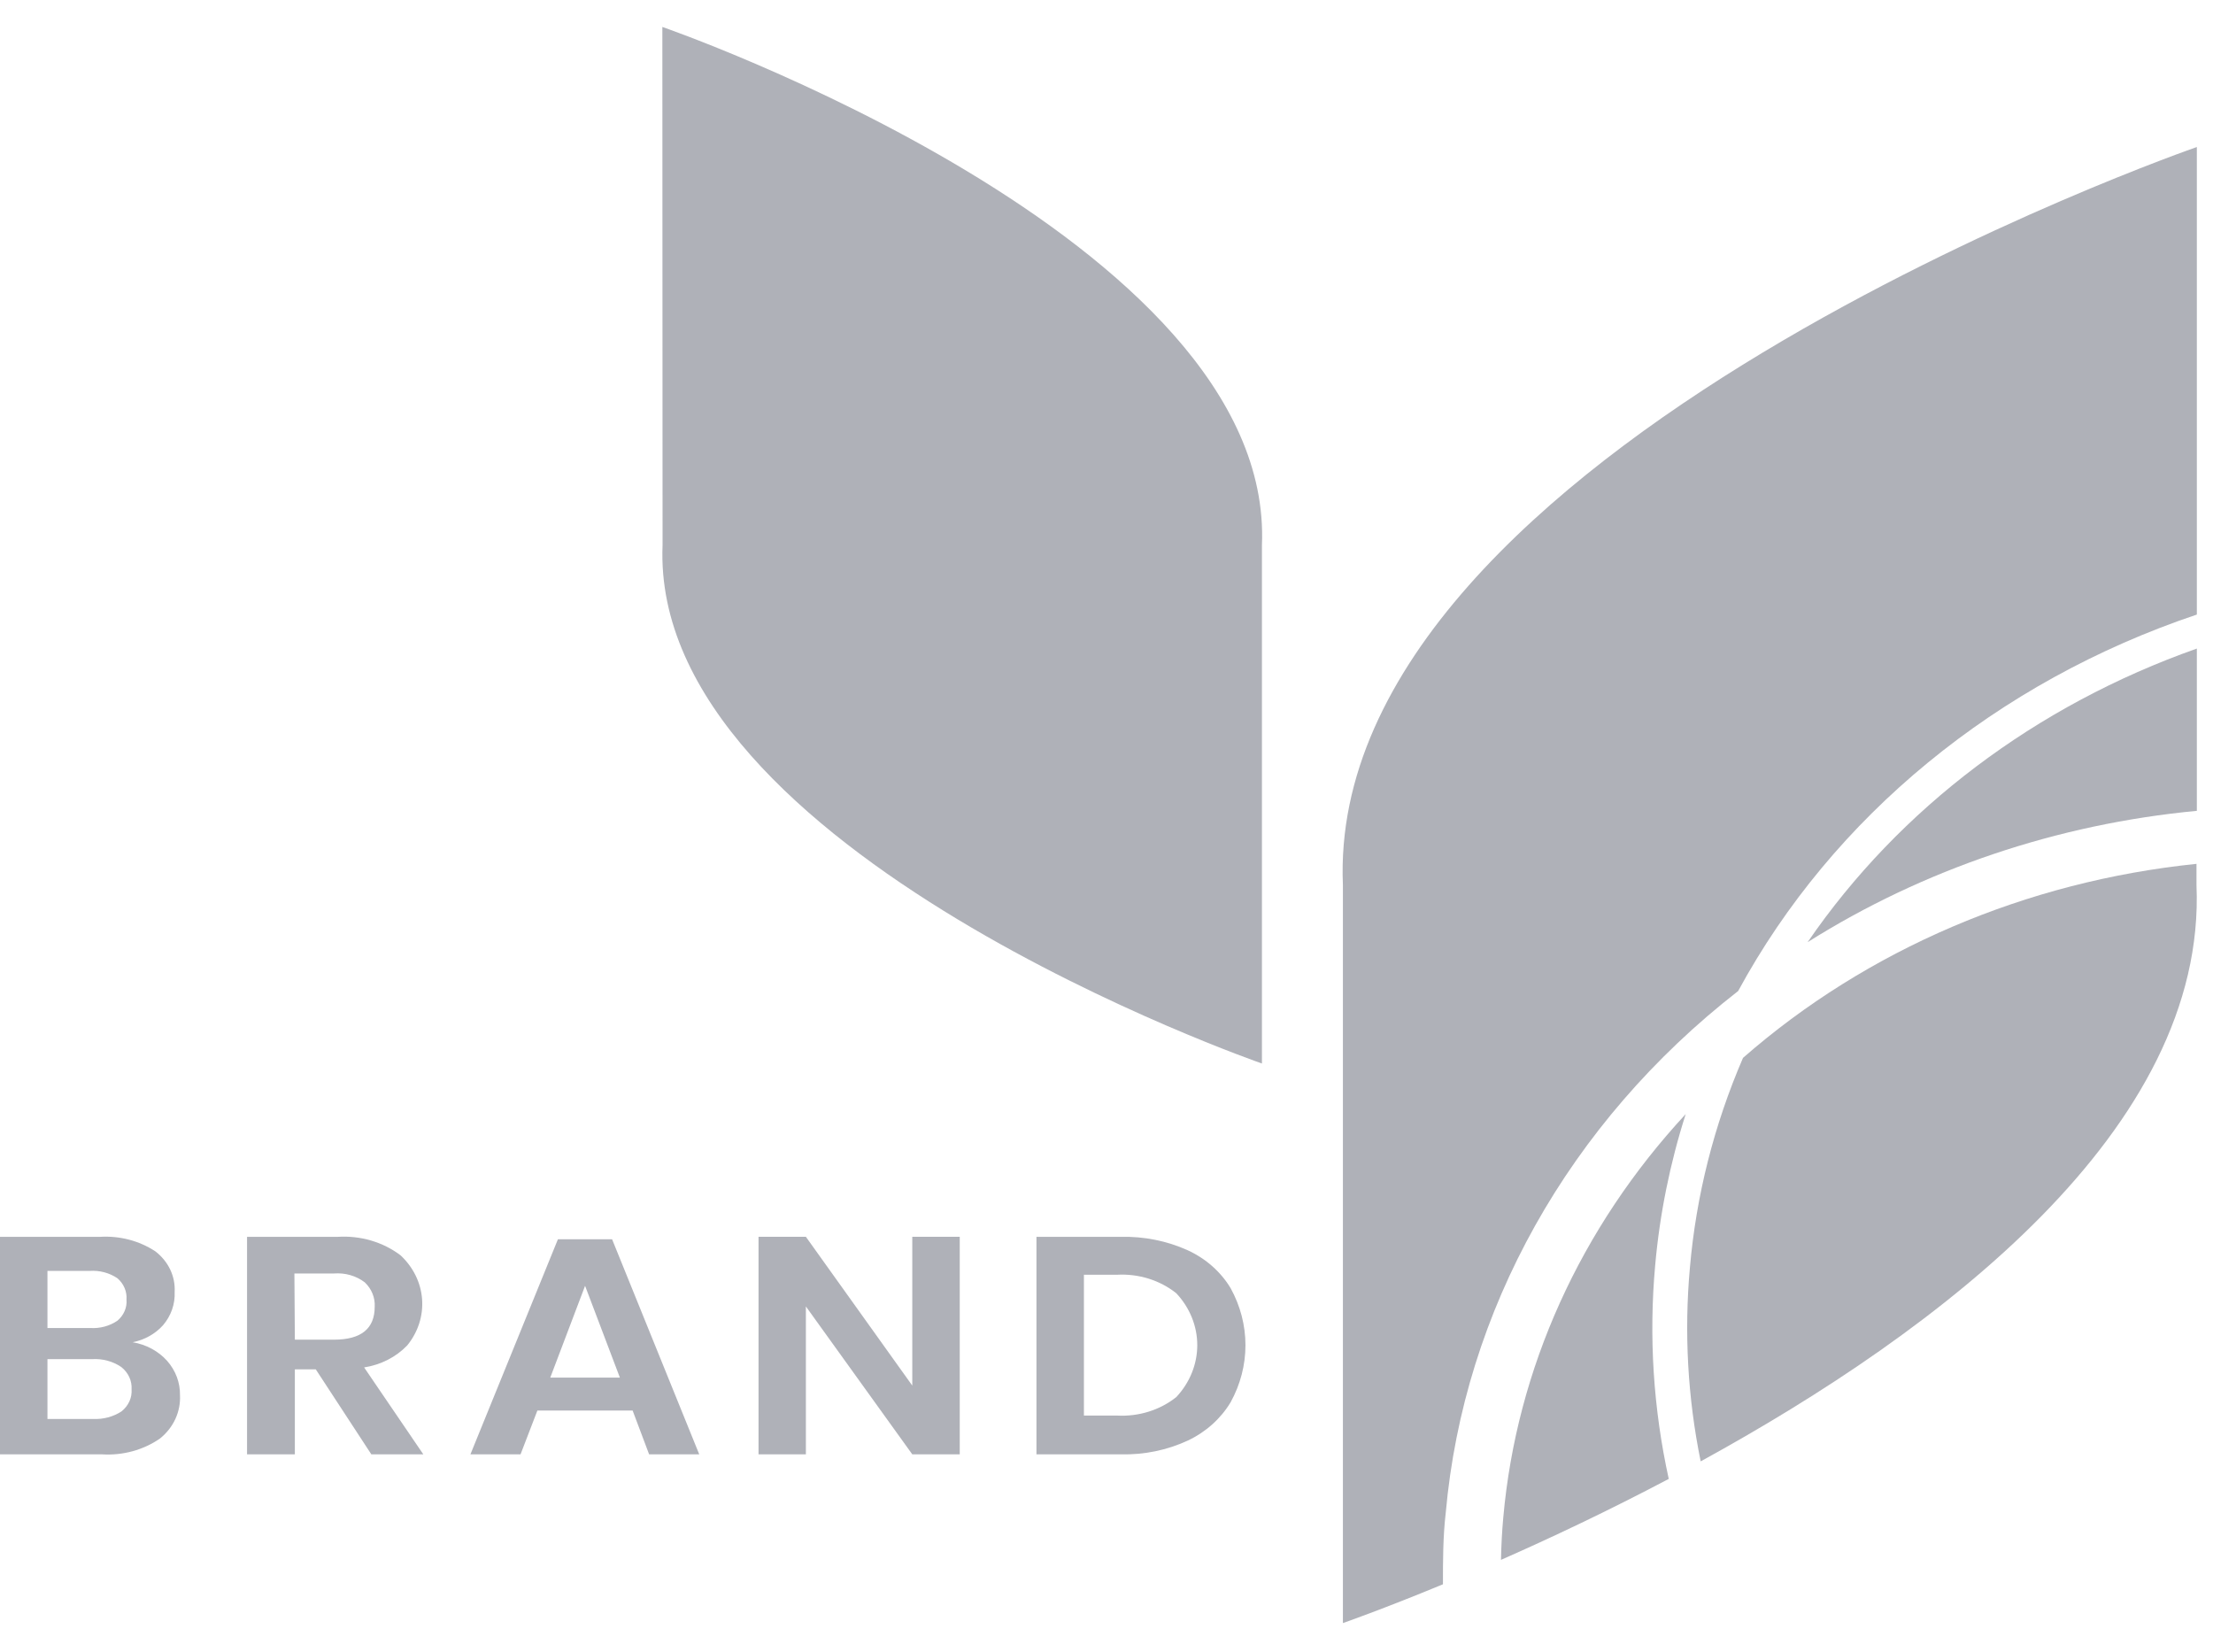
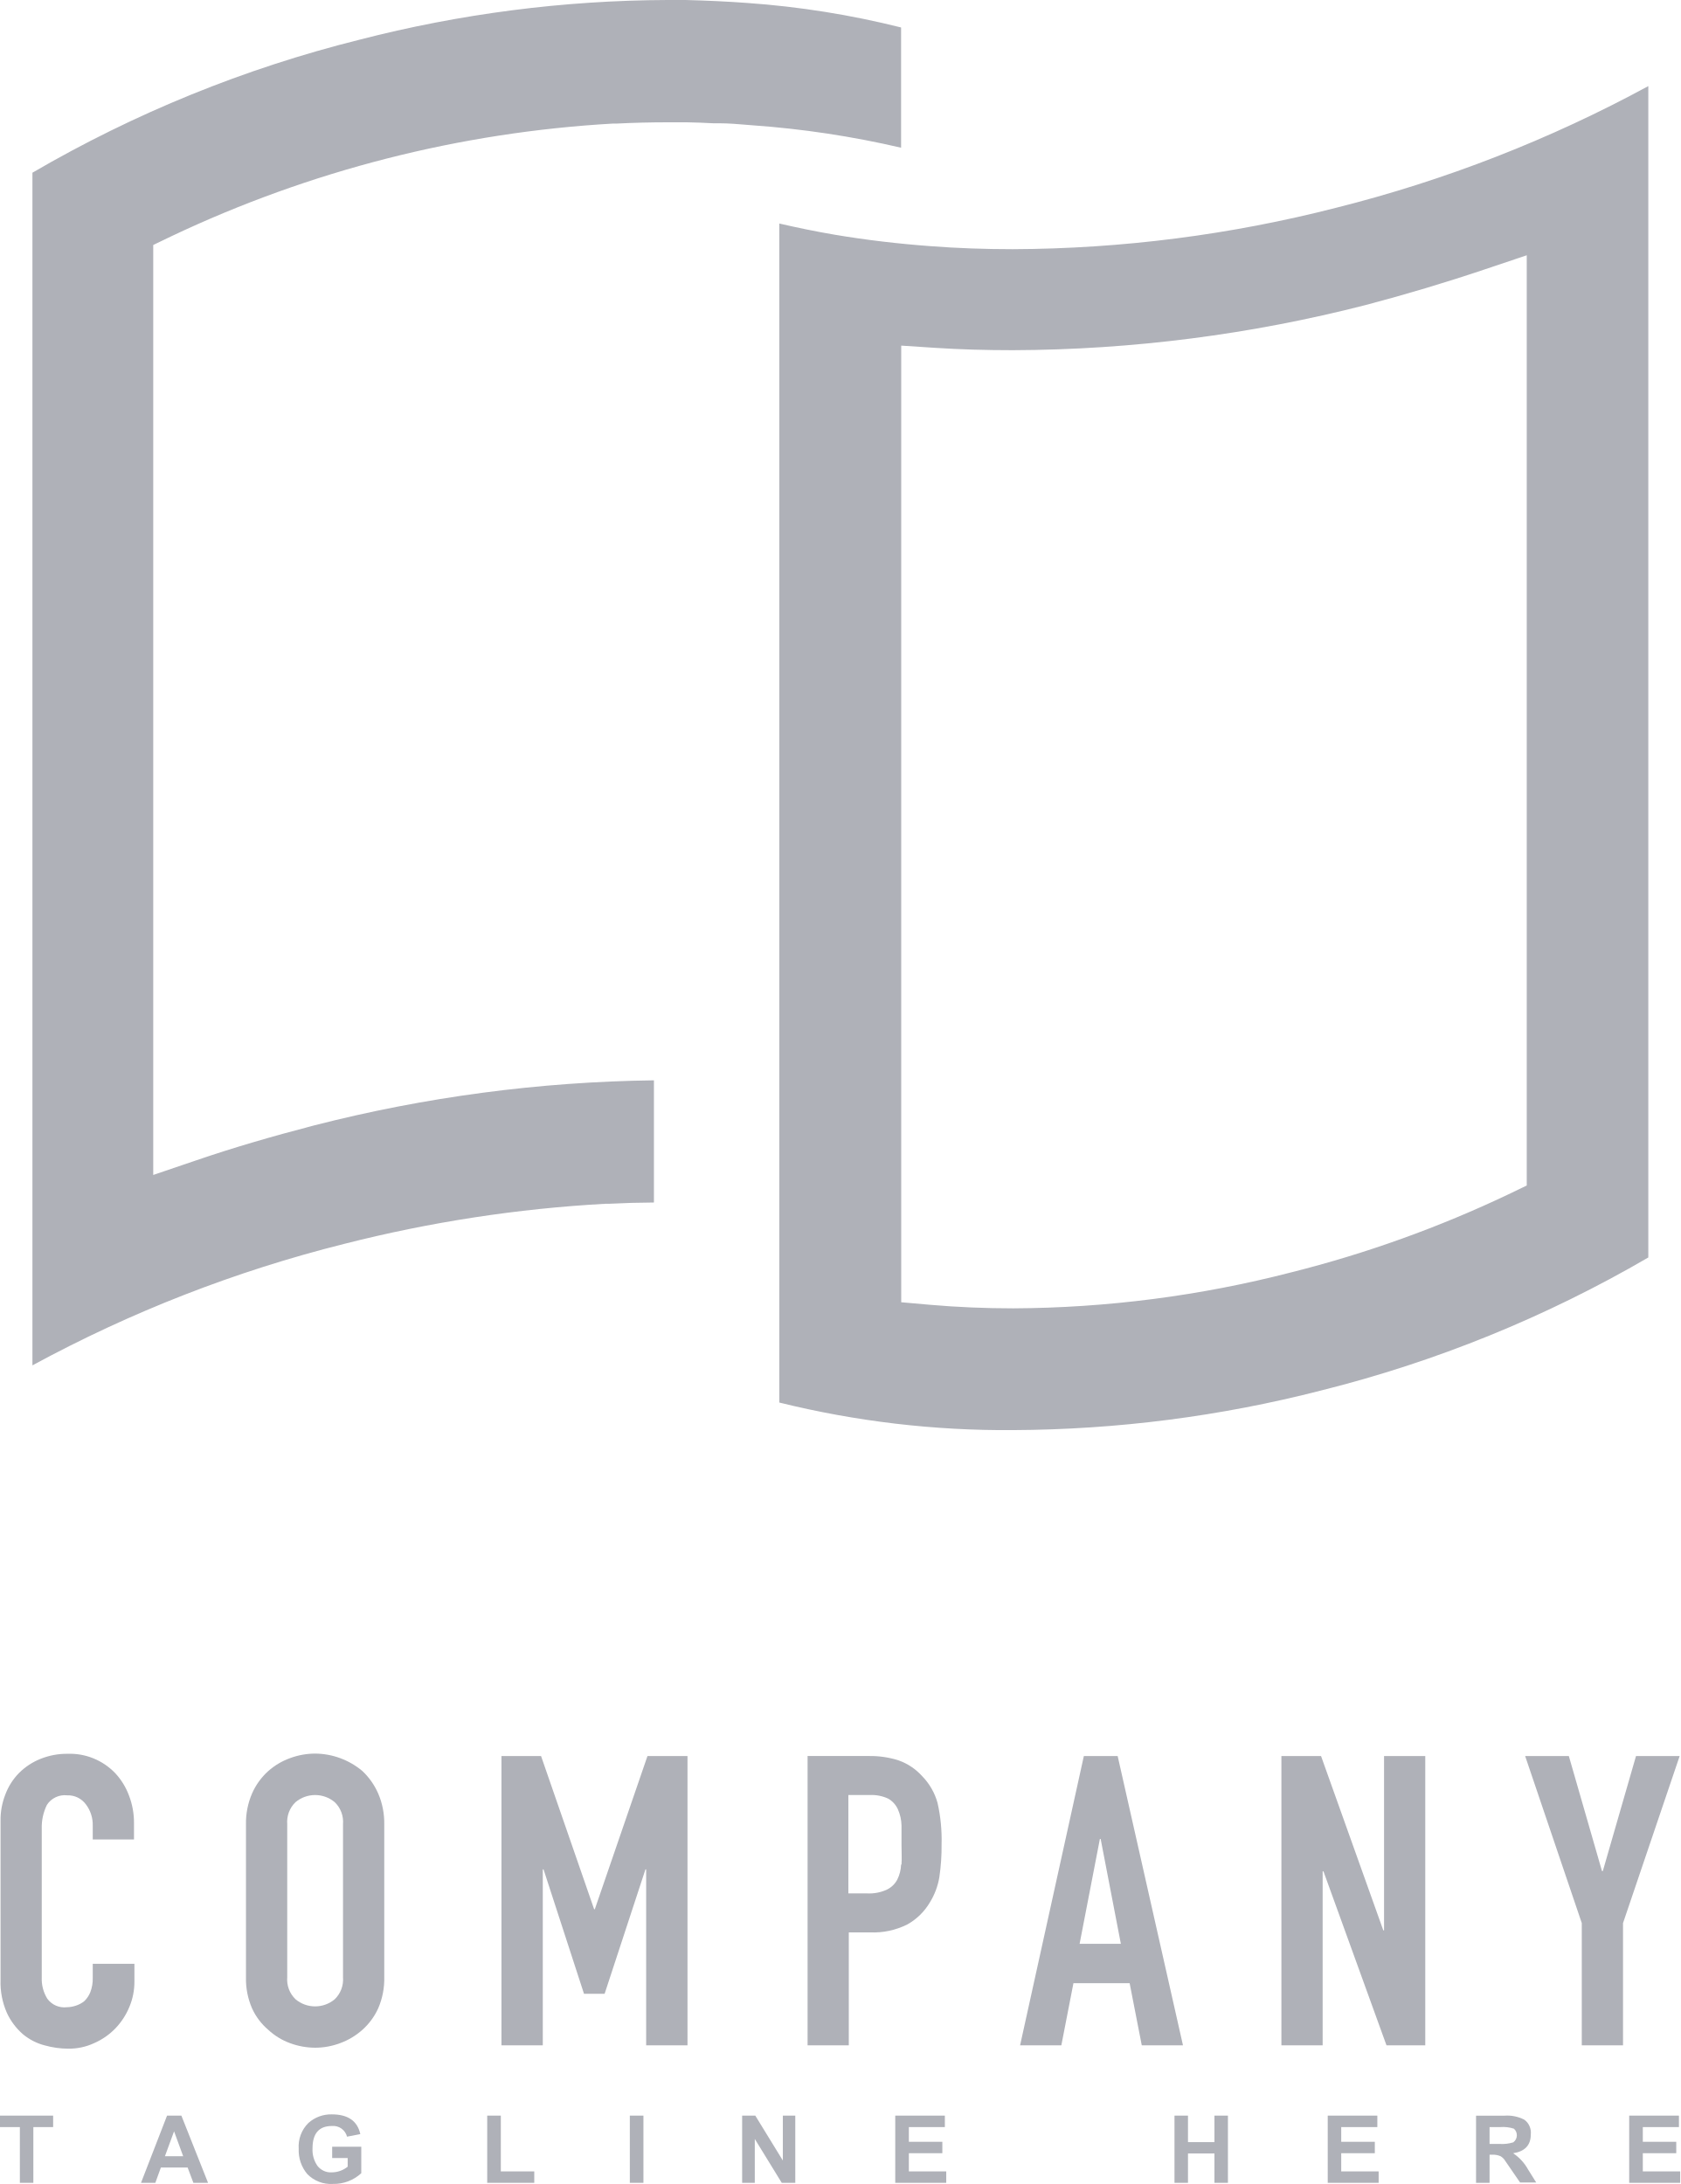
- <svg xmlns="http://www.w3.org/2000/svg" width="63" height="47" viewBox="0 0 63 47" fill="none">
-   <path d="M4.757 38.735C5.001 39.011 5.13 39.357 5.124 39.712C5.136 39.944 5.091 40.175 4.993 40.389C4.895 40.602 4.745 40.793 4.555 40.946C4.082 41.274 3.496 41.434 2.904 41.397H0V35.206H2.844C3.406 35.171 3.963 35.317 4.42 35.617C4.604 35.758 4.749 35.935 4.845 36.136C4.941 36.338 4.984 36.556 4.972 36.775C4.988 37.117 4.871 37.453 4.641 37.722C4.421 37.968 4.116 38.139 3.776 38.206C4.161 38.27 4.509 38.458 4.757 38.735V38.735ZM1.351 37.801H2.567C2.843 37.819 3.117 37.746 3.34 37.595C3.431 37.519 3.502 37.425 3.547 37.32C3.593 37.215 3.611 37.102 3.601 36.99C3.609 36.878 3.591 36.766 3.546 36.661C3.502 36.556 3.432 36.462 3.343 36.385C3.114 36.229 2.831 36.155 2.547 36.176H1.351V37.801ZM3.459 40.175C3.556 40.097 3.633 40 3.683 39.891C3.733 39.782 3.754 39.664 3.746 39.546C3.753 39.426 3.731 39.307 3.68 39.197C3.629 39.087 3.551 38.989 3.452 38.911C3.214 38.749 2.922 38.67 2.626 38.687H1.351V40.39H2.643C2.933 40.405 3.221 40.329 3.459 40.175V40.175Z" fill="#AFB1B8" />
-   <path d="M10.571 41.397L8.989 38.977H8.394V41.397H7.033V35.206H9.61C10.259 35.164 10.901 35.352 11.403 35.732C11.764 36.068 11.981 36.511 12.016 36.98C12.051 37.45 11.902 37.916 11.595 38.294C11.277 38.627 10.843 38.849 10.366 38.923L12.051 41.397H10.571ZM8.394 38.133H9.507C10.28 38.133 10.667 37.821 10.667 37.196C10.675 37.068 10.653 36.94 10.604 36.821C10.556 36.701 10.48 36.592 10.383 36.5C10.138 36.314 9.824 36.224 9.507 36.249H8.381L8.394 38.133Z" fill="#AFB1B8" />
-   <path d="M18.01 40.151H15.298L14.819 41.397H13.392L15.883 35.275H17.425L19.906 41.397H18.479L18.01 40.151ZM17.647 39.213L16.656 36.6L15.665 39.213H17.647Z" fill="#AFB1B8" />
-   <path d="M27.322 41.397H25.971L22.942 37.187V41.397H21.594V35.205H22.942L25.971 39.44V35.205H27.322V41.397Z" fill="#AFB1B8" />
-   <path d="M35.033 39.915C34.753 40.382 34.328 40.763 33.81 41.007C33.222 41.279 32.569 41.413 31.911 41.397H29.506V35.206H31.911C32.568 35.19 33.22 35.321 33.81 35.587C34.328 35.825 34.754 36.202 35.033 36.666C35.311 37.17 35.456 37.726 35.456 38.291C35.456 38.855 35.311 39.411 35.033 39.915V39.915ZM33.487 39.767C33.872 39.355 34.084 38.831 34.084 38.289C34.084 37.747 33.872 37.223 33.487 36.812C33.02 36.439 32.413 36.25 31.795 36.285H30.857V40.293H31.795C32.413 40.328 33.02 40.139 33.487 39.767Z" fill="#AFB1B8" />
-   <path d="M18.856 0.767C18.856 0.767 36.294 6.795 35.925 15.518V30.272C35.925 30.272 18.499 24.241 18.862 15.518L18.856 0.767Z" fill="#AFB1B8" />
-   <path d="M51.46 26.818C54.754 24.743 58.563 23.457 62.54 23.08V18.461C57.958 20.078 54.071 23.01 51.46 26.818V26.818Z" fill="#AFB1B8" />
-   <path d="M49.482 28.209C52.177 23.24 56.85 19.405 62.54 17.493V4.185C62.54 4.185 37.705 12.772 38.23 25.194V46.2C38.23 46.2 39.337 45.816 41.078 45.096C41.078 44.425 41.078 43.747 41.157 43.067C41.671 37.3 44.665 31.956 49.482 28.209V28.209Z" fill="#AFB1B8" />
-   <path d="M47.12 36.013C47.25 34.556 47.541 33.115 47.989 31.712C44.99 34.947 43.173 38.961 42.796 43.191C42.759 43.59 42.739 43.989 42.73 44.401C44.14 43.78 45.782 43.006 47.506 42.096C47.066 40.095 46.936 38.047 47.12 36.013V36.013Z" fill="#AFB1B8" />
-   <path d="M48.108 36.089C47.942 37.929 48.045 39.781 48.415 41.597C55.2 37.879 62.824 32.136 62.53 25.194V24.589C57.682 25.086 53.147 27.026 49.62 30.112C48.795 32.024 48.285 34.039 48.108 36.089V36.089Z" fill="#AFB1B8" />
+ <svg xmlns="http://www.w3.org/2000/svg" width="40" height="52" viewBox="0 0 40 52" fill="none">
+   <path fill-rule="evenodd" clip-rule="evenodd" d="M17.114 2.935H16.977C16.767 2.922 16.557 2.917 16.347 2.912H16.347H16.327H15.892C15.495 2.912 15.09 2.922 14.688 2.942C14.657 2.94 14.627 2.94 14.597 2.942C10.952 3.149 7.382 4.06 4.08 5.625L3.648 5.833V27.975L4.66 27.631C5.548 27.326 6.494 27.052 7.473 26.797C10.119 26.118 12.837 25.757 15.568 25.722V28.631C15.206 28.633 14.855 28.643 14.503 28.661H14.419C12.318 28.776 10.232 29.097 8.191 29.617C5.607 30.264 3.114 31.236 0.772 32.509V4.112C3.205 2.693 5.825 1.627 8.556 0.946C10.953 0.327 13.417 0.009 15.892 0H16.319C16.83 0.013 17.329 0.036 17.797 0.071C19.03 0.158 20.253 0.353 21.452 0.654V3.517C20.287 3.246 19.103 3.067 17.91 2.983C17.886 2.981 17.862 2.979 17.838 2.977C17.591 2.956 17.344 2.935 17.114 2.935ZM22.153 5.861C22.788 5.91 23.445 5.933 24.111 5.933C26.712 5.923 29.303 5.591 31.824 4.943C34.407 4.294 36.899 3.322 39.241 2.05V29.94C36.807 31.358 34.185 32.424 31.455 33.106C29.057 33.723 26.593 34.039 24.118 34.05C22.243 34.065 20.374 33.844 18.553 33.394V5.322C18.983 5.421 19.426 5.513 19.876 5.589C20.615 5.714 21.394 5.805 22.153 5.861ZM36.347 6.078L35.335 6.418C34.404 6.731 33.466 7.011 32.522 7.26C29.775 7.966 26.951 8.328 24.116 8.338C23.456 8.338 22.849 8.32 22.262 8.282L21.455 8.229V28.318V31.006L22.148 31.067C22.79 31.123 23.453 31.151 24.121 31.151C26.354 31.141 28.578 30.853 30.741 30.294C32.522 29.847 34.255 29.224 35.914 28.435L36.347 28.226V6.078Z" fill="#AFB1B8" />
+   <path d="M2.737 42.212C2.592 42.062 2.416 41.943 2.222 41.865C2.028 41.786 1.82 41.75 1.611 41.757C1.389 41.754 1.168 41.796 0.961 41.879C0.772 41.955 0.6 42.068 0.455 42.212C0.312 42.357 0.201 42.53 0.129 42.721C0.05 42.921 0.01 43.134 0.013 43.349V47.143C0.004 47.41 0.055 47.676 0.162 47.921C0.251 48.116 0.381 48.289 0.541 48.43C0.693 48.557 0.871 48.65 1.062 48.699C1.247 48.751 1.438 48.778 1.629 48.778C1.84 48.78 2.05 48.735 2.241 48.646C2.431 48.563 2.603 48.444 2.747 48.295C2.888 48.148 3.001 47.975 3.079 47.786C3.16 47.595 3.201 47.389 3.2 47.181V46.757H2.208V47.095C2.211 47.21 2.192 47.325 2.15 47.433C2.118 47.514 2.069 47.587 2.006 47.647C1.945 47.696 1.874 47.733 1.799 47.756C1.732 47.778 1.662 47.79 1.591 47.791C1.503 47.802 1.413 47.788 1.331 47.753C1.249 47.717 1.179 47.66 1.126 47.588C1.032 47.436 0.986 47.258 0.994 47.08V43.542C0.988 43.346 1.03 43.151 1.116 42.975C1.167 42.895 1.24 42.831 1.326 42.791C1.412 42.75 1.507 42.735 1.601 42.746C1.687 42.743 1.772 42.761 1.849 42.798C1.926 42.836 1.993 42.891 2.044 42.96C2.155 43.106 2.213 43.285 2.208 43.469V43.797H3.19V43.41C3.192 43.183 3.151 42.958 3.069 42.746C2.995 42.548 2.883 42.366 2.737 42.212Z" fill="#AFB1B8" />
+   <path d="M8.629 42.169C8.313 41.902 7.914 41.755 7.501 41.752C7.299 41.753 7.098 41.789 6.909 41.859C6.716 41.928 6.538 42.033 6.385 42.169C6.221 42.317 6.09 42.498 6.001 42.701C5.901 42.932 5.851 43.183 5.856 43.435V47.074C5.849 47.33 5.899 47.585 6.001 47.819C6.09 48.015 6.222 48.189 6.385 48.328C6.537 48.469 6.715 48.578 6.909 48.648C7.098 48.718 7.299 48.754 7.501 48.755C7.703 48.755 7.903 48.719 8.093 48.648C8.29 48.577 8.472 48.468 8.629 48.328C8.787 48.186 8.915 48.013 9.003 47.819C9.105 47.585 9.154 47.33 9.148 47.074V43.435C9.152 43.183 9.103 42.932 9.003 42.701C8.915 42.5 8.788 42.319 8.629 42.169ZM8.166 47.074C8.174 47.171 8.161 47.269 8.127 47.36C8.093 47.451 8.039 47.533 7.969 47.601C7.838 47.711 7.673 47.771 7.502 47.771C7.331 47.771 7.166 47.711 7.035 47.601C6.965 47.533 6.911 47.451 6.877 47.36C6.843 47.269 6.83 47.171 6.838 47.074V43.435C6.83 43.339 6.843 43.241 6.877 43.15C6.911 43.059 6.965 42.976 7.035 42.909C7.166 42.799 7.331 42.739 7.502 42.739C7.673 42.739 7.838 42.799 7.969 42.909C8.039 42.976 8.093 43.059 8.127 43.15C8.161 43.241 8.174 43.339 8.166 43.435V47.074Z" fill="#AFB1B8" />
+   <path d="M16.367 48.699V41.811H15.414L14.161 45.457H14.144L12.881 41.811H11.938V48.699H12.922V44.509H12.94L13.903 47.471H14.394L15.366 44.509H15.383V48.699H16.367Z" fill="#AFB1B8" />
+   <path d="M21.958 42.294C21.806 42.124 21.615 41.994 21.401 41.917C21.171 41.842 20.93 41.806 20.688 41.81H19.226V48.699H20.207V46.009H20.713C21.02 46.023 21.324 45.958 21.599 45.821C21.822 45.697 22.008 45.515 22.138 45.294C22.251 45.111 22.328 44.907 22.363 44.694C22.401 44.435 22.419 44.173 22.416 43.911C22.425 43.58 22.393 43.249 22.32 42.927C22.254 42.688 22.13 42.471 21.958 42.294ZM21.452 44.394C21.448 44.519 21.417 44.641 21.361 44.753C21.305 44.859 21.216 44.943 21.108 44.994C20.963 45.059 20.804 45.089 20.645 45.081H20.197V42.739H20.703C20.856 42.731 21.008 42.761 21.146 42.825C21.247 42.883 21.328 42.972 21.376 43.079C21.43 43.2 21.459 43.331 21.462 43.463C21.462 43.608 21.462 43.761 21.462 43.921C21.462 44.081 21.472 44.247 21.462 44.394H21.452Z" fill="#AFB1B8" />
+   <path d="M26.608 41.811H25.803L24.285 48.699H25.267L25.555 47.219H26.893L27.182 48.699H28.163L26.608 41.811ZM25.702 46.281L26.185 43.784H26.203L26.684 46.281H25.702Z" fill="#AFB1B8" />
+   <path d="M32.95 45.961H32.932L31.45 41.811H30.506V48.699H31.488V44.557H31.508L33.008 48.699H33.931V41.811H32.95V45.961Z" fill="#AFB1B8" />
+   <path d="M38.948 41.811L38.158 44.549H38.138L37.349 41.811H36.309L37.657 45.788V48.699H38.639V45.788L39.987 41.811H38.948Z" fill="#AFB1B8" />
+   <path d="M0 50.645H0.473V51.972H0.794V50.645H1.265V50.372H0V50.645Z" fill="#AFB1B8" />
+   <path d="M3.977 50.372L3.357 51.972H3.698L3.83 51.608H4.467L4.604 51.972H4.953L4.318 50.372H3.977ZM3.926 51.339L4.144 50.746L4.361 51.339H3.926Z" fill="#AFB1B8" />
+   <path d="M7.908 51.382H8.277V51.588C8.169 51.675 8.036 51.722 7.898 51.723C7.833 51.727 7.769 51.715 7.71 51.688C7.651 51.661 7.599 51.621 7.559 51.57C7.474 51.449 7.432 51.302 7.44 51.153C7.44 50.797 7.594 50.619 7.9 50.619C7.981 50.611 8.062 50.633 8.128 50.679C8.194 50.726 8.242 50.795 8.262 50.873L8.578 50.812C8.51 50.5 8.285 50.342 7.9 50.342C7.695 50.337 7.495 50.41 7.341 50.548C7.261 50.628 7.198 50.724 7.159 50.83C7.119 50.937 7.103 51.05 7.111 51.163C7.102 51.382 7.175 51.597 7.316 51.764C7.394 51.844 7.489 51.907 7.594 51.947C7.699 51.988 7.811 52.005 7.923 51.998C8.173 52.005 8.417 51.913 8.601 51.743V51.113H7.908V51.382Z" fill="#AFB1B8" />
+   <path d="M11.923 50.372H11.599V51.972H12.719V51.7H11.923V50.372Z" fill="#AFB1B8" />
+   <path d="M15.318 50.372H14.994V51.972H15.318V50.372Z" fill="#AFB1B8" />
+   <path d="M18.637 51.441L17.981 50.372H17.668V51.972H17.969V50.927L18.611 51.972H18.933V50.372H18.637V51.441Z" fill="#AFB1B8" />
+   <path d="M21.637 51.267H22.434V50.995H21.637V50.645H22.494V50.372H21.313V51.972H22.527V51.7H21.637V51.267Z" fill="#AFB1B8" />
+   <path d="M28.912 51.003H28.282V50.372H27.961V51.972H28.282V51.273H28.912V51.972H29.233V50.372H28.912V51.003Z" fill="#AFB1B8" />
+   <path d="M31.93 51.267H32.73V50.995H31.93V50.645H32.79V50.372H31.609V51.972H32.821V51.7H31.93V51.267Z" fill="#AFB1B8" />
+   <path d="M36.023 51.268C36.301 51.224 36.443 51.077 36.443 50.823C36.451 50.755 36.441 50.686 36.413 50.623C36.386 50.56 36.342 50.506 36.286 50.467C36.142 50.394 35.98 50.361 35.818 50.373H35.14V51.972H35.462V51.303H35.525C35.593 51.299 35.662 51.311 35.725 51.339C35.772 51.368 35.811 51.408 35.839 51.456L36.188 51.964H36.572L36.377 51.652C36.291 51.497 36.17 51.366 36.023 51.268ZM35.699 51.046H35.462V50.645H35.715C35.825 50.636 35.936 50.649 36.041 50.683C36.064 50.703 36.083 50.729 36.095 50.758C36.107 50.787 36.113 50.818 36.111 50.849C36.11 50.88 36.101 50.911 36.087 50.938C36.072 50.966 36.051 50.99 36.026 51.008C35.92 51.041 35.81 51.053 35.699 51.046Z" fill="#AFB1B8" />
+   <path d="M39.11 51.267H39.906V50.995H39.11V50.645H39.97V50.372H38.786V51.972H40V51.7H39.11V51.267Z" fill="#AFB1B8" />
</svg>
